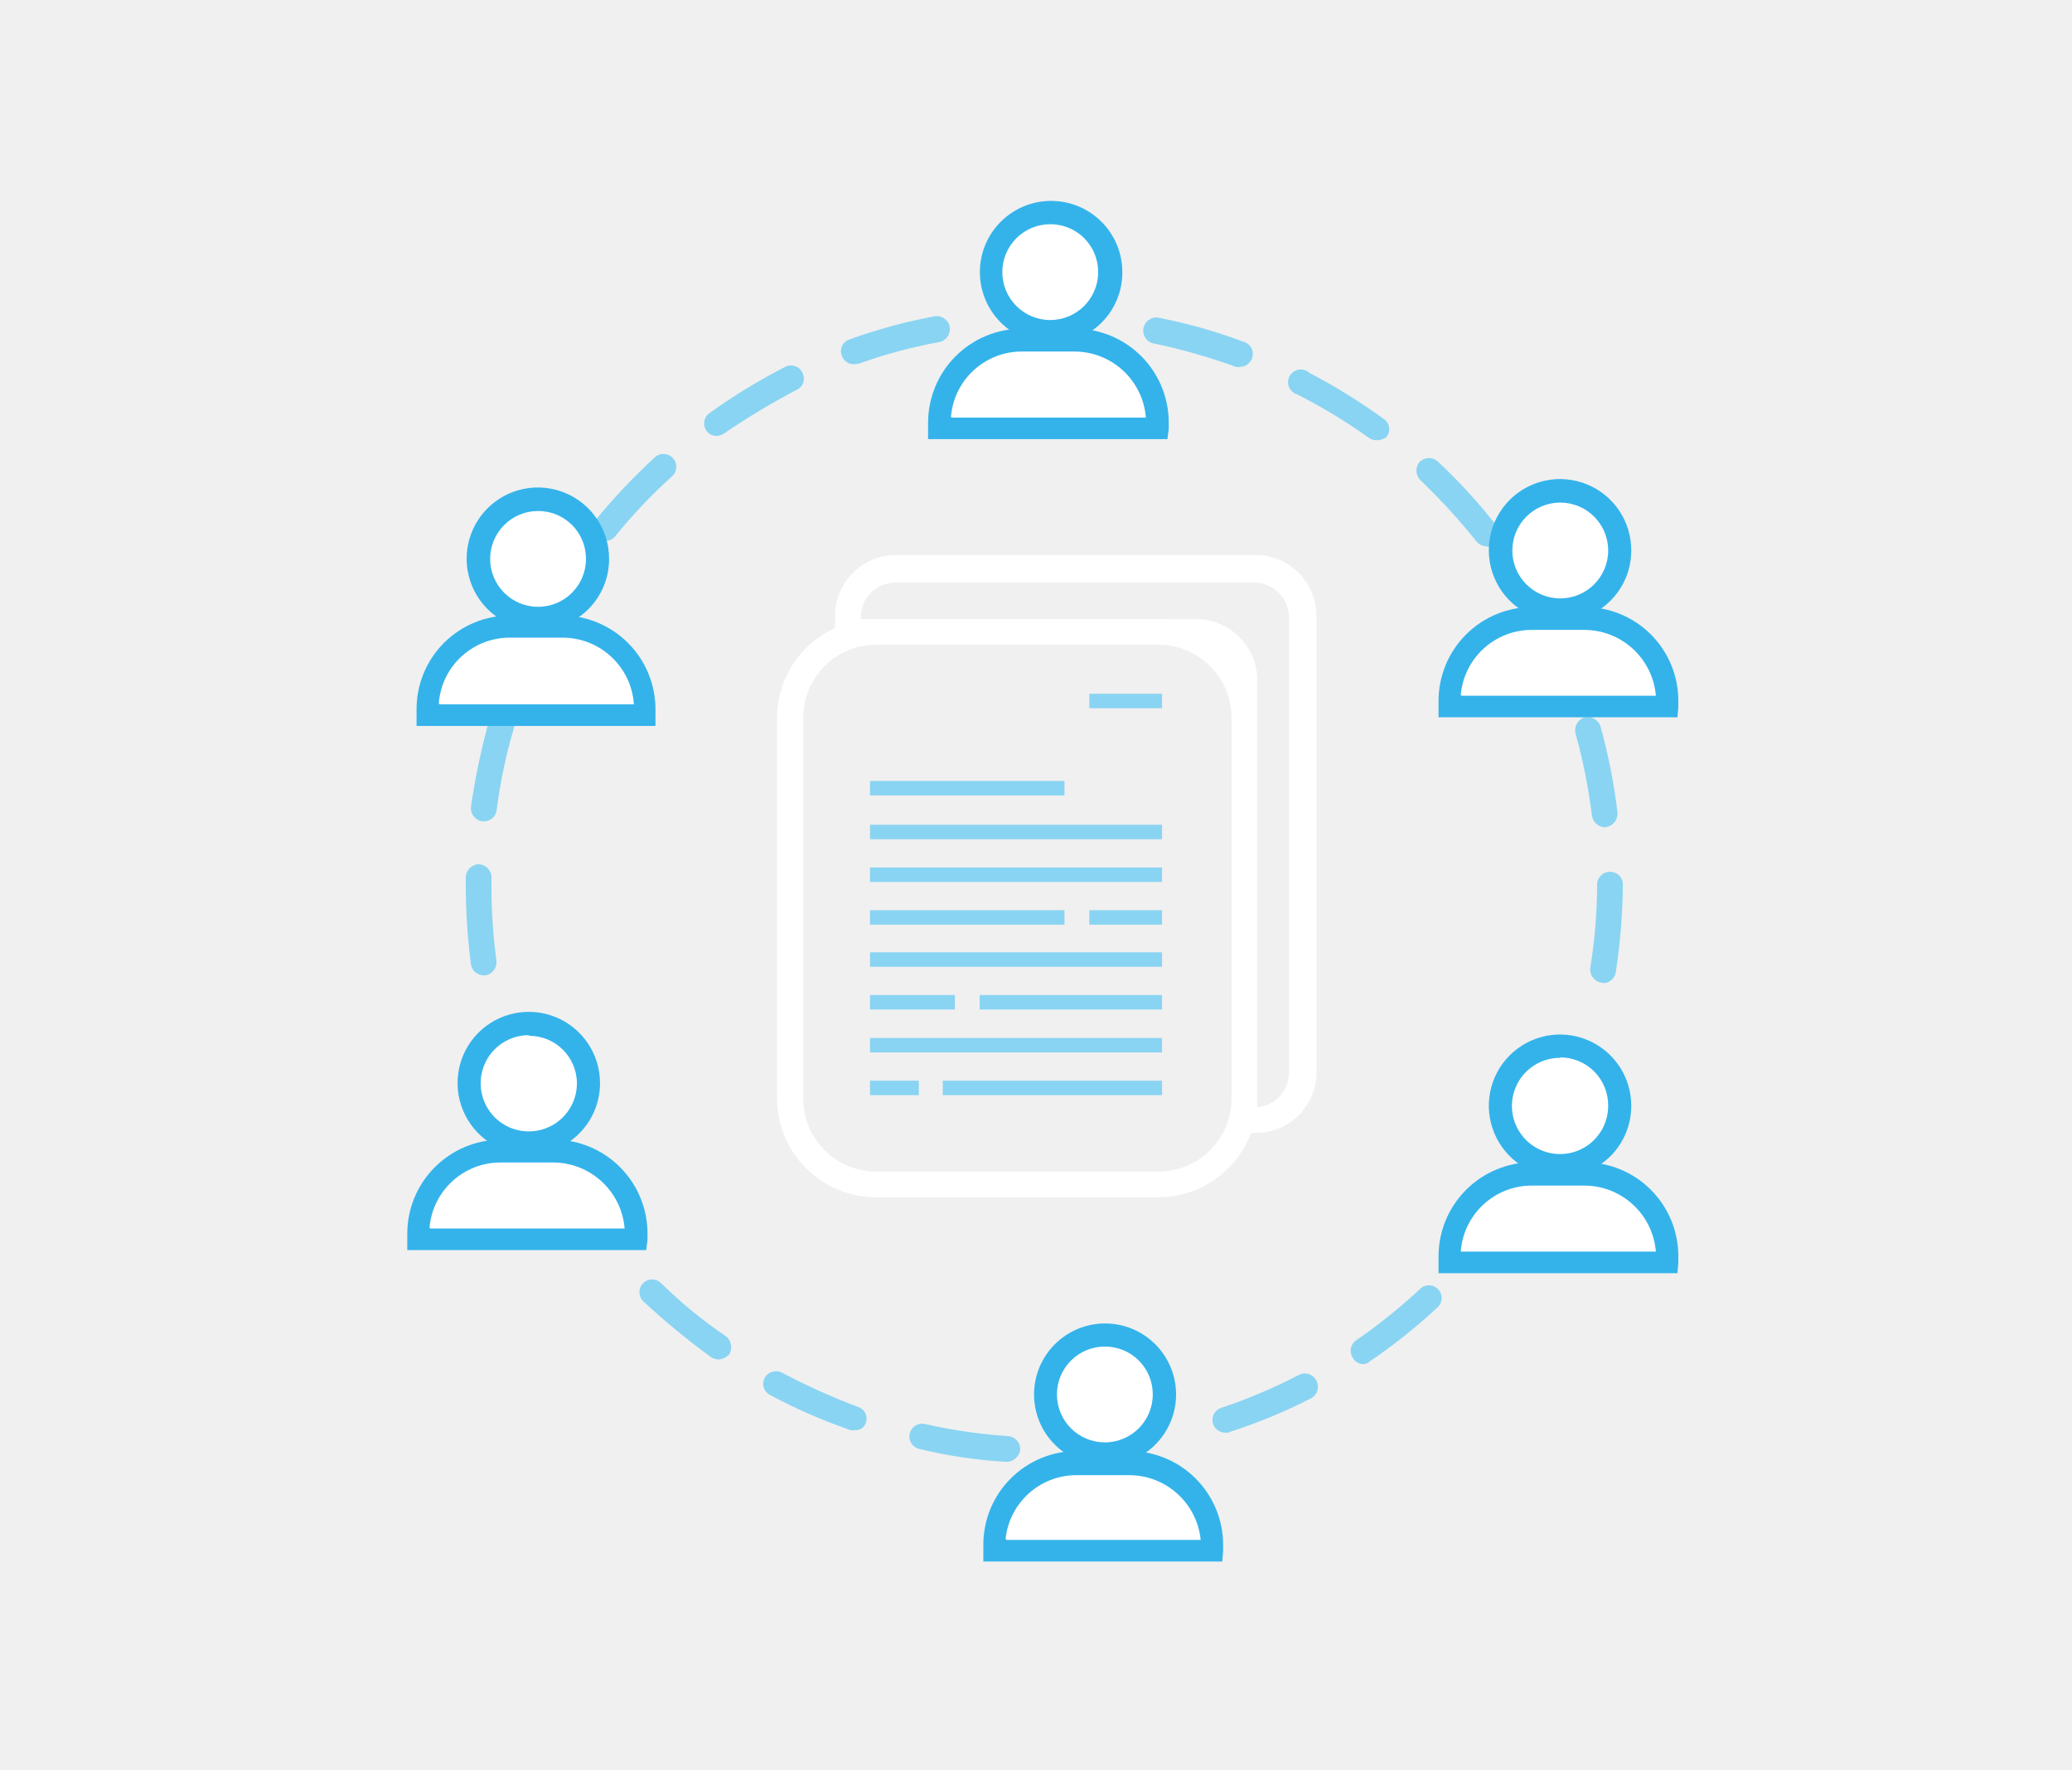
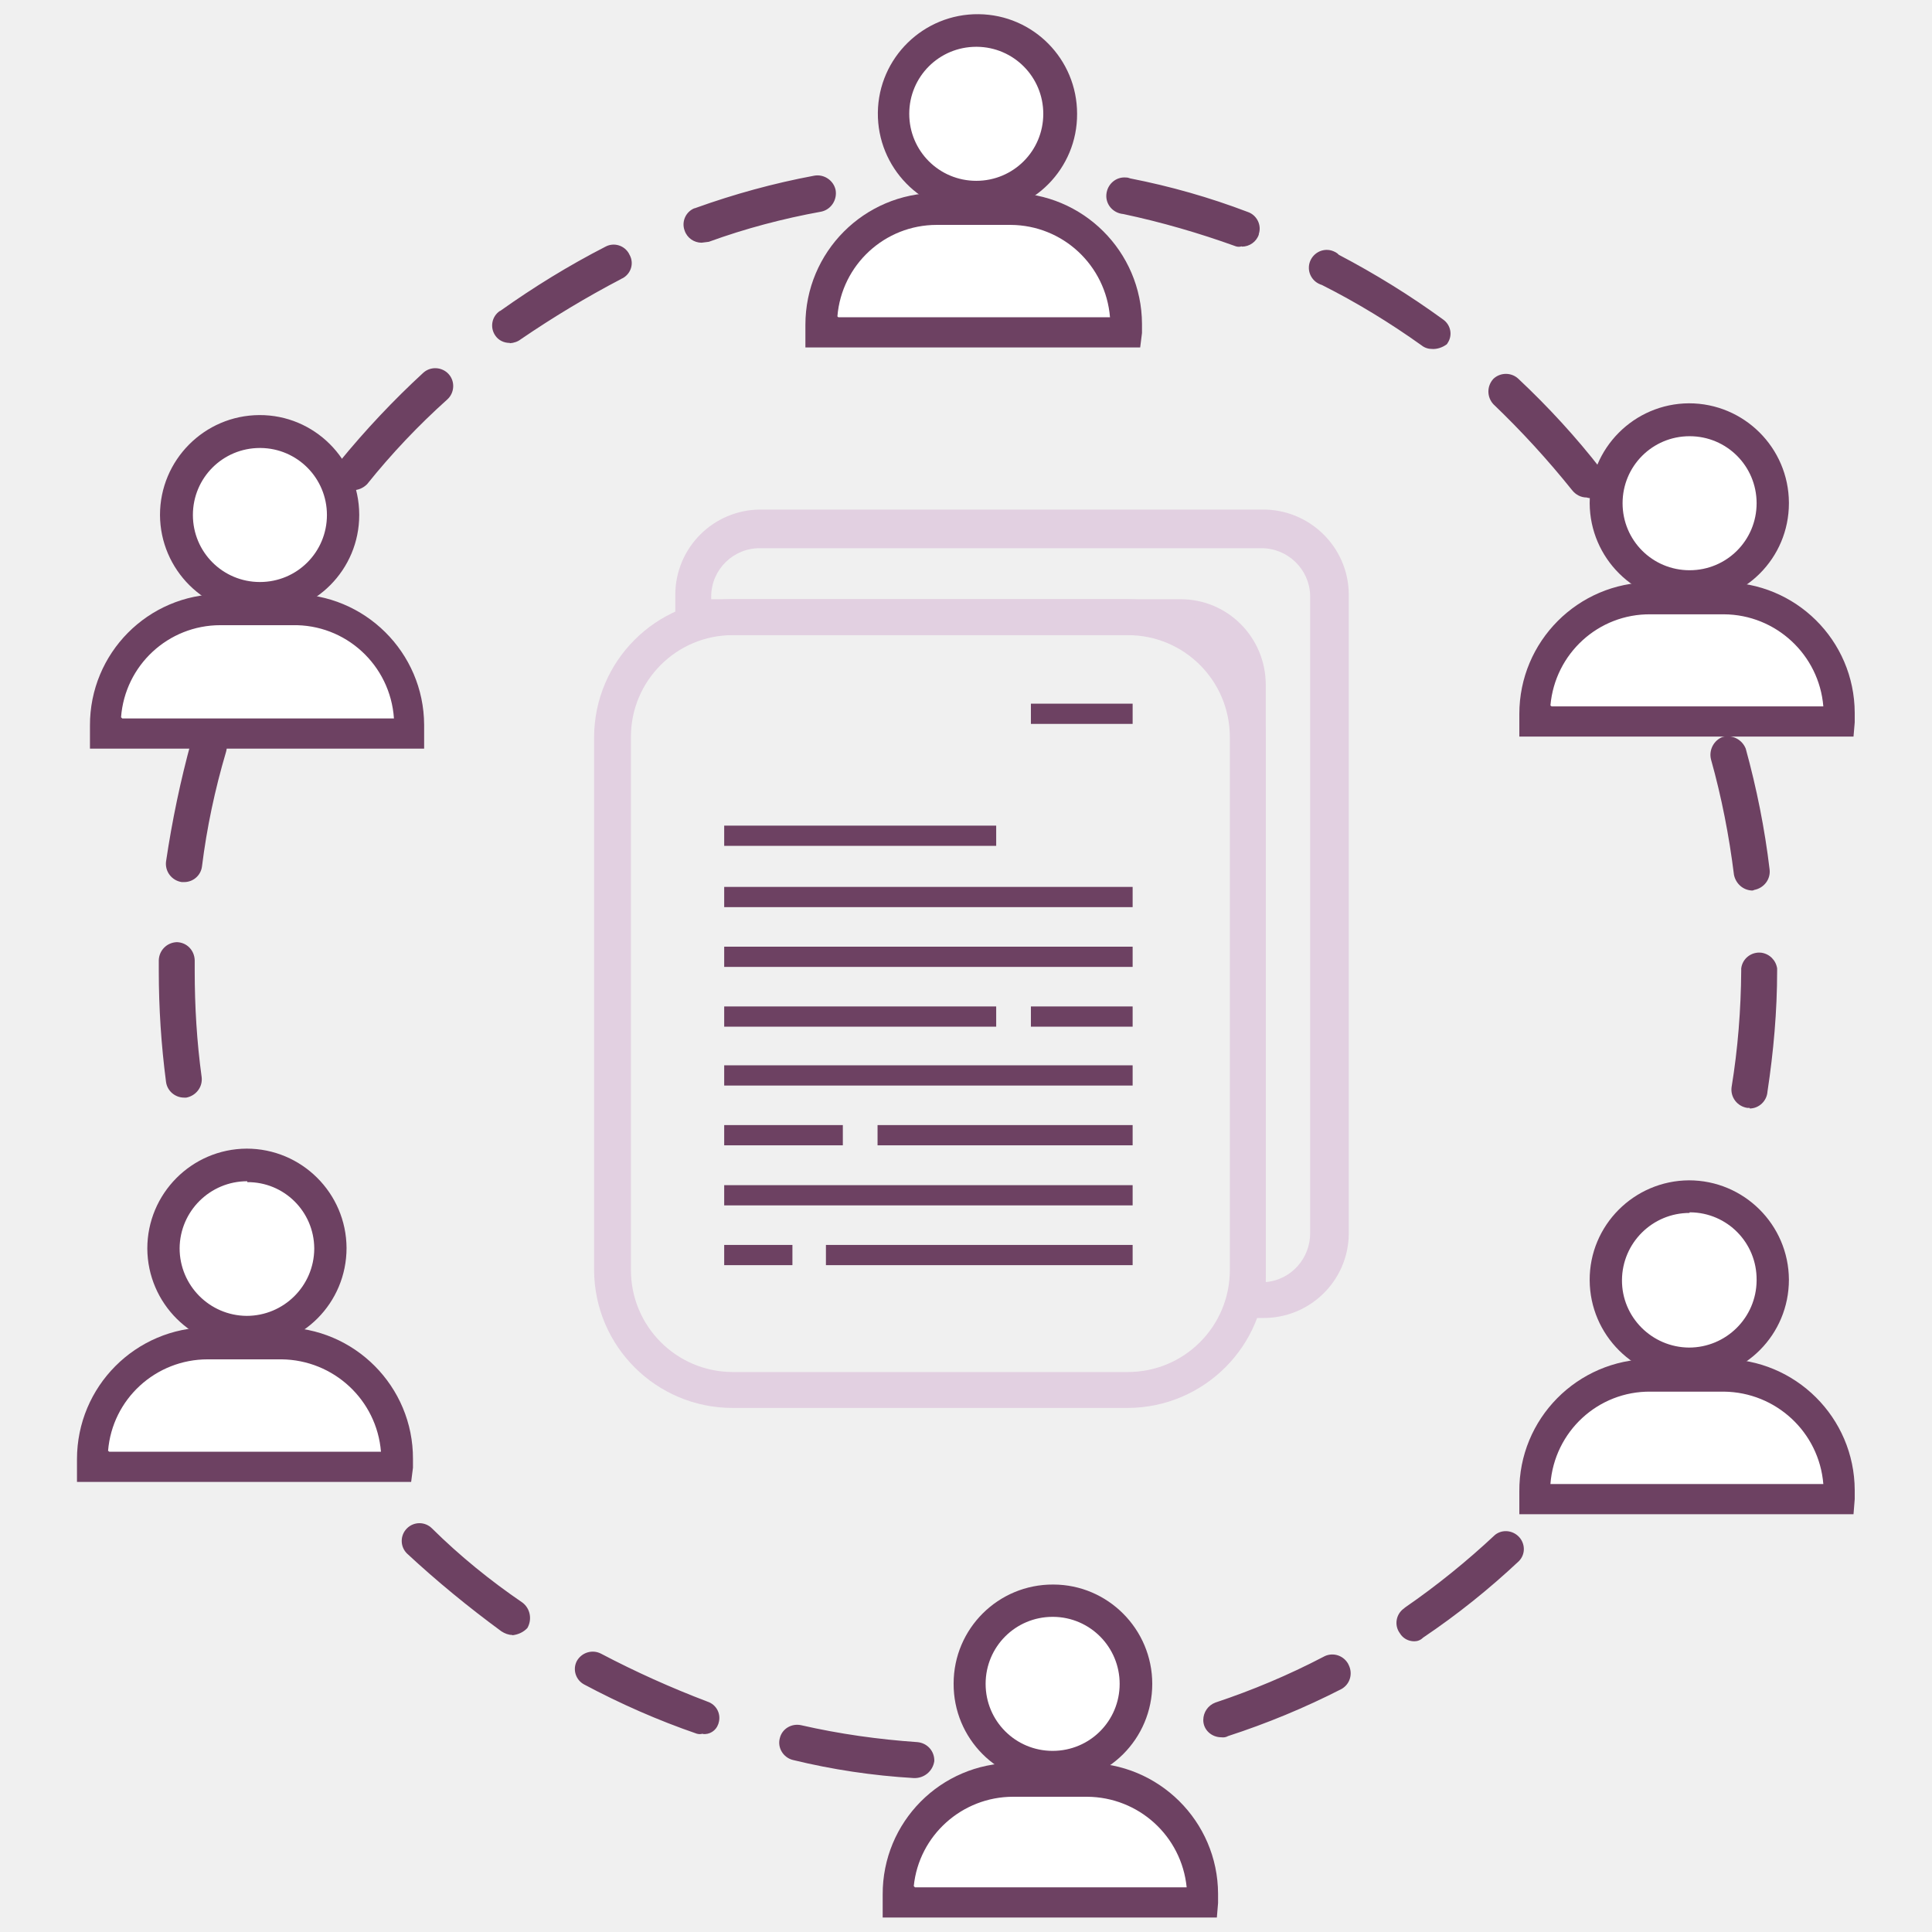
- <svg xmlns="http://www.w3.org/2000/svg" viewBox="0 0 96 82">
+ <svg xmlns="http://www.w3.org/2000/svg" id="Capa_1" viewBox="0 0 64 64">
  <defs>
-     <style>.cls-1{fill:#89d4f2;}.cls-2{fill:#fff;}.cls-3{fill:#34b3eb;}</style>
+     <style>.cls-1{fill:#fff;}.cls-2{fill:#e2d0e1;}.cls-3{fill:#6d4162;}.cls-4{fill:none;}</style>
+     <clipPath id="clippath">
+       <rect class="cls-4" x="-322.29" y="827.8" width="1920.69" height="846.91" />
+     </clipPath>
  </defs>
  <g id="guias">
-     <rect class="cls-1" x="40.31" y="40.2" width="13.53" height="0.67" />
-     <rect class="cls-1" x="40.31" y="38.22" width="13.53" height="0.67" />
-     <rect class="cls-1" x="40.31" y="42.18" width="9.01" height="0.67" />
-     <rect class="cls-1" x="40.31" y="36.19" width="9.01" height="0.67" />
-     <rect class="cls-1" x="50.47" y="42.18" width="3.37" height="0.67" />
-     <rect class="cls-1" x="50.47" y="32.15" width="3.37" height="0.67" />
-     <rect class="cls-1" x="40.31" y="44.13" width="13.53" height="0.67" />
-     <rect class="cls-1" x="40.31" y="48.1" width="13.53" height="0.67" />
-     <rect class="cls-1" x="45.39" y="46.11" width="8.45" height="0.67" />
-     <rect class="cls-1" x="40.31" y="46.11" width="3.93" height="0.67" />
-     <rect class="cls-1" x="40.31" y="50.08" width="2.26" height="0.67" />
-     <rect class="cls-1" x="43.68" y="50.08" width="10.16" height="0.67" />
-     <path class="cls-2" d="M58.13,52.5h-1v-21a1.62,1.62,0,0,0-1.63-1.63H38.69V28.53a2.83,2.83,0,0,1,2.81-2.81H58.13A2.83,2.83,0,0,1,61,28.53V49.72A2.82,2.82,0,0,1,58.13,52.5ZM39.88,28.69H55.43a2.83,2.83,0,0,1,2.82,2.82v19.8a1.61,1.61,0,0,0,1.47-1.63V28.57A1.61,1.61,0,0,0,58.09,27H41.5a1.6,1.6,0,0,0-1.62,1.62Z" />
-     <path class="cls-2" d="M53.68,55.48H40.59A4.59,4.59,0,0,1,36,50.91V33.26a4.59,4.59,0,0,1,4.56-4.57H53.68a4.6,4.6,0,0,1,4.57,4.57V50.91A4.58,4.58,0,0,1,53.68,55.48ZM40.59,29.88a3.37,3.37,0,0,0-3.37,3.38V50.91a3.37,3.37,0,0,0,3.37,3.38H53.68a3.38,3.38,0,0,0,3.38-3.38V33.26a3.38,3.38,0,0,0-3.38-3.38Z" />
-     <path class="cls-1" d="M46.58,67.74h0a22.57,22.57,0,0,1-4-.6.59.59,0,0,1-.43-.71.59.59,0,0,1,.71-.44,24.81,24.81,0,0,0,3.85.56.61.61,0,0,1,.56.63A.65.65,0,0,1,46.58,67.74Zm10.2-1.35a.59.59,0,0,1-.2-1.15,24.33,24.33,0,0,0,3.57-1.51A.6.6,0,0,1,61,64a.6.6,0,0,1-.24.79A25.49,25.49,0,0,1,57,66.35.36.36,0,0,1,56.78,66.39ZM39.6,66.27a.36.36,0,0,1-.2,0,25.69,25.69,0,0,1-3.73-1.63.58.58,0,0,1-.24-.79.6.6,0,0,1,.8-.24,30.81,30.81,0,0,0,3.53,1.59.57.57,0,0,1,.35.75A.48.48,0,0,1,39.6,66.27Zm23.57-3.06a.53.53,0,0,1-.48-.27.59.59,0,0,1,.16-.84,25.82,25.82,0,0,0,3-2.42.59.59,0,0,1,.79.87,25.85,25.85,0,0,1-3.18,2.54A.41.41,0,0,1,63.17,63.21ZM33.29,63a.65.65,0,0,1-.36-.12,34.05,34.05,0,0,1-3.13-2.58.59.59,0,0,1,.83-.84,20.93,20.93,0,0,0,3,2.46.65.65,0,0,1,.16.84A.79.79,0,0,1,33.29,63Zm41-17.46H74.2a.62.62,0,0,1-.52-.68A25.09,25.09,0,0,0,74,41v-.08a.6.6,0,0,1,1.19,0V41a27.63,27.63,0,0,1-.32,4A.6.6,0,0,1,74.28,45.56ZM22.42,45.2a.6.6,0,0,1-.6-.52A28.58,28.58,0,0,1,21.58,41v-.35a.62.62,0,0,1,.6-.6.61.61,0,0,1,.59.6V41A25.73,25.73,0,0,0,23,44.52a.62.62,0,0,1-.51.68Zm51.94-6.86a.64.64,0,0,1-.6-.52A25.92,25.92,0,0,0,73,34a.63.63,0,0,1,.39-.75.64.64,0,0,1,.76.39,26.82,26.82,0,0,1,.79,4,.62.62,0,0,1-.51.68S74.4,38.34,74.36,38.34Zm-51.94-.28h-.08a.62.62,0,0,1-.52-.68,33.33,33.33,0,0,1,.84-4,.6.6,0,0,1,1.15.36,23.85,23.85,0,0,0-.8,3.81A.59.59,0,0,1,22.42,38.06ZM68.88,25.32a.63.63,0,0,1-.48-.24,29.39,29.39,0,0,0-2.61-2.85.62.62,0,0,1,0-.84.61.61,0,0,1,.83,0,25.81,25.81,0,0,1,2.74,3,.61.61,0,0,1-.08.83A.39.39,0,0,1,68.88,25.32ZM28,25.08a.56.56,0,0,1-.36-.12.62.62,0,0,1-.07-.83,28.38,28.38,0,0,1,2.77-2.94.59.59,0,0,1,.8.88,24.27,24.27,0,0,0-2.66,2.81A.66.66,0,0,1,28,25.08ZM63.76,20.4a.59.59,0,0,1-.35-.12,25.77,25.77,0,0,0-3.3-2,.59.59,0,1,1,.56-1,27.61,27.61,0,0,1,3.45,2.14.57.57,0,0,1,.12.83A.74.74,0,0,1,63.76,20.4Zm-30.55-.2a.57.57,0,0,1-.48-.24.59.59,0,0,1,.16-.83A27.83,27.83,0,0,1,36.38,17a.58.58,0,0,1,.8.28.57.57,0,0,1-.28.79,34.76,34.76,0,0,0-3.33,2A.65.65,0,0,1,33.21,20.2ZM57.45,17a.31.31,0,0,1-.19,0,27.93,27.93,0,0,0-3.73-1.07.61.61,0,1,1,.23-1.19,24.4,24.4,0,0,1,3.89,1.11.58.58,0,0,1,.36.75A.59.59,0,0,1,57.45,17Zm-17.89-.12a.6.6,0,0,1-.56-.4.57.57,0,0,1,.36-.75,24.77,24.77,0,0,1,3.93-1.07.61.61,0,0,1,.71.47.62.62,0,0,1-.47.72,23.35,23.35,0,0,0-3.73,1Z" />
-     <circle class="cls-2" cx="24.51" cy="50.19" r="2.78" />
-     <path class="cls-3" d="M24.51,53.49a3.3,3.3,0,1,1,3.29-3.3A3.29,3.29,0,0,1,24.51,53.49Zm0-5.52a2.23,2.23,0,1,0,2.22,2.22A2.21,2.21,0,0,0,24.51,48Z" />
-     <path class="cls-2" d="M29.43,57.42v-.24h0a3.88,3.88,0,0,0-3.85-3.85H23.16a3.88,3.88,0,0,0-3.85,3.85h0v.24Z" />
-     <path class="cls-3" d="M29.94,57.93H18.87l0-.47v-.28a4.36,4.36,0,0,1,4.37-4.37h2.42A4.35,4.35,0,0,1,30,57.18v.28Zm-10-1h9a3.33,3.33,0,0,0-3.29-3.06H23.2A3.3,3.3,0,0,0,19.9,56.9Z" />
-     <circle class="cls-2" cx="51.19" cy="64.62" r="2.78" />
-     <path class="cls-3" d="M51.19,67.91a3.29,3.29,0,1,1,3.3-3.29A3.29,3.29,0,0,1,51.19,67.91Zm0-5.51a2.22,2.22,0,1,0,2.22,2.22A2.21,2.21,0,0,0,51.19,62.4Z" />
-     <path class="cls-2" d="M56.11,71.84V71.6h0a3.88,3.88,0,0,0-3.85-3.85H49.84A3.88,3.88,0,0,0,46,71.6h0v.24Z" />
-     <path class="cls-3" d="M56.63,72.36H45.56l0-.48V71.6a4.34,4.34,0,0,1,4.36-4.36H52.3a4.35,4.35,0,0,1,4.37,4.36v.28Zm-10-1h9a3.33,3.33,0,0,0-3.3-3H49.88A3.3,3.3,0,0,0,46.59,71.32Z" />
-     <circle class="cls-2" cx="48.66" cy="12.61" r="2.78" />
-     <path class="cls-3" d="M48.66,15.91A3.3,3.3,0,1,1,52,12.61,3.28,3.28,0,0,1,48.66,15.91Zm0-5.52a2.22,2.22,0,1,0,2.22,2.22A2.21,2.21,0,0,0,48.66,10.39Z" />
-     <path class="cls-2" d="M53.58,19.83V19.6h0a3.88,3.88,0,0,0-3.85-3.85H47.31a3.88,3.88,0,0,0-3.85,3.85h0v.23Z" />
-     <path class="cls-3" d="M54.09,20.35H43l0-.48V19.6a4.36,4.36,0,0,1,4.37-4.37h2.42a4.35,4.35,0,0,1,4.36,4.37v.27Zm-10-1h9a3.32,3.32,0,0,0-3.29-3.06H47.35A3.29,3.29,0,0,0,44.06,19.32Z" />
-     <circle class="cls-2" cx="72.29" cy="51.24" r="2.78" />
-     <path class="cls-3" d="M72.29,54.54a3.3,3.3,0,1,1,3.29-3.3A3.29,3.29,0,0,1,72.29,54.54Zm0-5.52a2.23,2.23,0,1,0,2.22,2.22A2.22,2.22,0,0,0,72.29,49Z" />
-     <path class="cls-2" d="M77.21,58.46v-.23h0a3.88,3.88,0,0,0-3.85-3.85H70.94a3.87,3.87,0,0,0-3.85,3.85h0v.23Z" />
-     <path class="cls-3" d="M77.72,59H66.65l0-.48v-.27A4.36,4.36,0,0,1,71,53.86H73.4a4.35,4.35,0,0,1,4.36,4.37v.27Zm-10-1h9a3.33,3.33,0,0,0-3.29-3.06H71A3.3,3.3,0,0,0,67.68,58Z" />
-     <circle class="cls-2" cx="24.93" cy="25.9" r="2.78" />
-     <path class="cls-3" d="M24.93,29.19a3.3,3.3,0,1,1,3.29-3.29A3.28,3.28,0,0,1,24.93,29.19Zm0-5.51a2.22,2.22,0,1,0,2.22,2.22A2.21,2.21,0,0,0,24.93,23.68Z" />
-     <path class="cls-2" d="M29.85,33.12v-.24h0A3.88,3.88,0,0,0,26,29H23.58a3.88,3.88,0,0,0-3.85,3.85h0v.24Z" />
-     <path class="cls-3" d="M30.37,33.64H19.3l0-.48v-.28a4.34,4.34,0,0,1,4.36-4.36H26a4.35,4.35,0,0,1,4.37,4.36v.28Zm-10-1h9A3.31,3.31,0,0,0,26,29.55H23.62A3.29,3.29,0,0,0,20.33,32.6Z" />
-     <circle class="cls-2" cx="72.29" cy="25.51" r="2.78" />
-     <path class="cls-3" d="M72.29,28.8a3.3,3.3,0,1,1,3.29-3.29A3.29,3.29,0,0,1,72.29,28.8Zm0-5.51a2.22,2.22,0,1,0,2.22,2.22A2.22,2.22,0,0,0,72.29,23.29Z" />
-     <path class="cls-2" d="M77.21,32.73v-.24h0a3.88,3.88,0,0,0-3.85-3.85H70.94a3.88,3.88,0,0,0-3.85,3.85h0v.24Z" />
-     <path class="cls-3" d="M77.72,33.24H66.65l0-.47v-.28A4.35,4.35,0,0,1,71,28.13H73.4a4.34,4.34,0,0,1,4.36,4.36v.28Zm-10-1h9a3.33,3.33,0,0,0-3.29-3.05H71A3.3,3.3,0,0,0,67.68,32.21Z" />
+     <rect class="cls-3" x="23.99" y="31.36" width="13.53" height=".67" />
+     <rect class="cls-3" x="23.99" y="29.38" width="13.53" height=".67" />
+     <rect class="cls-3" x="23.99" y="33.34" width="9.01" height=".67" />
+     <rect class="cls-3" x="23.99" y="27.35" width="9.01" height=".67" />
+     <rect class="cls-3" x="34.15" y="33.34" width="3.37" height=".67" />
+     <rect class="cls-3" x="34.15" y="23.31" width="3.37" height=".67" />
+     <rect class="cls-3" x="23.99" y="35.29" width="13.53" height=".67" />
+     <rect class="cls-3" x="23.99" y="39.26" width="13.53" height=".67" />
+     <rect class="cls-3" x="29.07" y="37.27" width="8.45" height=".67" />
+     <rect class="cls-3" x="23.99" y="37.27" width="3.93" height=".67" />
+     <rect class="cls-3" x="23.99" y="41.24" width="2.26" height=".67" />
+     <rect class="cls-3" x="27.36" y="41.24" width="10.16" height=".67" />
+     <path class="cls-2" d="m41.81,43.66h-1v-21c0-.89-.72-1.62-1.61-1.63,0,0-.01,0-.02,0h-16.81v-1.34c.01-1.55,1.26-2.8,2.81-2.81h16.63c1.56-.02,2.85,1.23,2.87,2.79,0,0,0,.01,0,.02v21.19c-.02,1.56-1.3,2.8-2.86,2.78,0,0,0,0-.01,0Zm-18.25-23.81h15.55c1.56,0,2.81,1.26,2.82,2.82v19.8c.84-.07,1.48-.79,1.47-1.63v-21.11c-.02-.88-.75-1.58-1.63-1.57h-16.59c-.88-.01-1.61.7-1.62,1.58,0,.01,0,.03,0,.04v.07Z" />
+     <path class="cls-2" d="m37.36,46.64h-13.09c-2.53,0-4.58-2.04-4.59-4.57v-17.65c.01-2.52,2.04-4.55,4.56-4.57h13.12c2.52.02,4.55,2.05,4.57,4.57v17.65c0,2.52-2.05,4.56-4.57,4.57Zm-13.09-25.6c-1.86,0-3.37,1.51-3.37,3.37,0,0,0,0,0,.01v17.65c0,1.86,1.5,3.37,3.36,3.38,0,0,0,0,.01,0h13.09c1.87,0,3.38-1.51,3.38-3.38h0v-17.65c0-1.87-1.51-3.38-3.38-3.38h-13.09Z" />
+     <path class="cls-3" d="m30.26,58.9h0c-1.35-.08-2.69-.28-4-.6-.31-.08-.51-.4-.43-.71.07-.32.39-.51.71-.44,0,0,0,0,0,0,1.27.29,2.55.47,3.85.56.33.03.57.3.56.63-.05.34-.35.58-.69.56Zm10.2-1.35c-.33,0-.6-.25-.6-.57,0-.26.16-.49.4-.58,1.23-.41,2.42-.91,3.57-1.51.29-.17.65-.07.82.21.01.02.02.04.03.06.14.29.04.63-.24.79-1.21.62-2.47,1.14-3.76,1.56-.07.04-.14.05-.22.04Zm-17.18-.12c-.07.02-.13.02-.2,0-1.28-.44-2.53-.99-3.73-1.63-.28-.15-.39-.5-.24-.78,0,0,0,0,0,0,.16-.28.51-.39.8-.24,1.14.6,2.32,1.13,3.53,1.59.3.1.46.42.36.72,0,0,0,.02-.01.03-.07.21-.29.35-.51.32Zm23.57-3.06c-.2,0-.38-.1-.48-.27-.19-.26-.13-.63.14-.82,0,0,.02-.01.02-.02,1.06-.73,2.06-1.54,3-2.42.26-.2.63-.14.83.12.17.23.16.54-.04.75-.99.93-2.05,1.78-3.18,2.54-.08.08-.18.12-.29.12Zm-29.88-.21c-.13,0-.25-.05-.36-.12-1.09-.8-2.14-1.66-3.13-2.58-.23-.23-.23-.6,0-.83.23-.23.6-.23.83,0,.92.91,1.93,1.73,3,2.46.26.2.32.56.16.84-.13.14-.31.22-.5.24Zm41-17.46h-.09c-.33-.05-.56-.35-.52-.68.21-1.28.31-2.57.32-3.86v-.08c.04-.33.34-.56.67-.52.27.04.48.25.52.52v.08c0,1.34-.12,2.68-.32,4-.02.31-.28.56-.59.56v-.02Zm-51.87-.34c-.3,0-.56-.22-.6-.52-.16-1.22-.24-2.45-.24-3.68v-.35c.01-.33.27-.59.6-.6.33.01.58.27.59.6v.35c0,1.18.07,2.35.23,3.52.04.33-.19.62-.51.68h-.07Zm51.94-6.86c-.3-.01-.54-.23-.6-.52-.16-1.29-.41-2.57-.76-3.82-.08-.31.09-.64.39-.75.32-.08.64.09.76.39.36,1.31.63,2.65.79,4,.04.33-.19.62-.51.68,0,0-.03.02-.07.02Zm-51.94-.28h-.08c-.33-.05-.56-.35-.52-.68.2-1.35.48-2.69.84-4,.1-.32.44-.49.75-.4.32.1.49.44.4.76h0c-.37,1.25-.64,2.52-.8,3.81-.04.29-.29.51-.59.51Zm46.46-12.74c-.19,0-.36-.09-.48-.24-.81-1.01-1.68-1.96-2.61-2.85-.22-.24-.22-.6,0-.84.23-.22.6-.22.83,0,.99.93,1.91,1.93,2.74,3,.2.25.16.62-.08.83-.1.11-.26.15-.4.1Zm-40.88-.24c-.13,0-.26-.04-.36-.12-.23-.22-.26-.58-.07-.83.85-1.04,1.78-2.03,2.77-2.94.24-.22.62-.2.84.04.22.24.2.62-.04.84-.96.86-1.85,1.8-2.66,2.81-.13.13-.3.2-.48.2Zm35.76-4.68c-.13,0-.25-.04-.35-.12-1.05-.75-2.15-1.42-3.3-2-.31-.09-.5-.41-.41-.73.09-.31.41-.5.73-.41.09.03.18.07.24.14,1.2.63,2.35,1.34,3.45,2.14.26.18.33.53.15.79,0,.01-.02.03-.03.04-.14.1-.31.16-.48.15Zm-30.55-.2c-.19,0-.37-.08-.48-.24-.19-.27-.12-.64.15-.82,0,0,0,0,.01,0,1.11-.79,2.28-1.51,3.49-2.13.28-.15.63-.04.78.24,0,.01.01.02.02.04.15.28.04.62-.24.77-.01,0-.03.01-.04.02-1.15.6-2.26,1.27-3.33,2-.1.08-.23.12-.36.13Zm24.24-3.2c-.06.02-.13.02-.19,0-1.22-.44-2.46-.8-3.73-1.07-.34-.03-.59-.32-.56-.65.03-.34.32-.59.65-.56.05,0,.09.01.14.03,1.33.26,2.63.63,3.89,1.11.3.1.47.43.37.73,0,0,0,.01,0,.02-.08.24-.31.4-.56.4Zm-17.89-.12c-.25,0-.48-.16-.56-.4-.11-.29.03-.62.32-.74.01,0,.02,0,.04-.01,1.28-.46,2.59-.82,3.93-1.07.32-.06.64.15.71.47.06.33-.15.65-.47.72-1.27.23-2.52.56-3.73,1l-.24.03Z" />
+     <circle class="cls-1" cx="8.19" cy="41.35" r="2.78" />
+     <path class="cls-3" d="m8.19,44.65c-1.82,0-3.3-1.47-3.31-3.29,0-1.82,1.47-3.3,3.29-3.31,1.82,0,3.3,1.47,3.31,3.29,0,0,0,0,0,0,0,1.82-1.46,3.29-3.28,3.3,0,0,0,0-.01,0Zm0-5.52c-1.23,0-2.23.99-2.24,2.22,0,1.23.99,2.23,2.22,2.24,1.23,0,2.23-.99,2.24-2.22,0,0,0-.01,0-.02-.01-1.22-1-2.2-2.22-2.19v-.03Z" />
+     <path class="cls-1" d="m13.11,48.58v-.24h0c-.02-2.12-1.73-3.83-3.85-3.85h-2.42c-2.12.02-3.83,1.73-3.85,3.85h0v.24h10.12Z" />
+     <path class="cls-3" d="m13.62,49.09H2.55v-.75c0-2.41,1.94-4.36,4.35-4.37,0,0,.01,0,.02,0h2.42c2.4,0,4.35,1.96,4.34,4.36,0,0,0,0,0,.01v.28l-.06.47Zm-10-1h9c-.14-1.72-1.57-3.04-3.29-3.06h-2.45c-1.72,0-3.16,1.31-3.3,3.03l.04.03Z" />
+     <circle class="cls-1" cx="34.87" cy="55.78" r="2.78" />
+     <path class="cls-3" d="m34.87,59.07c-1.82,0-3.29-1.48-3.28-3.3,0-1.82,1.48-3.29,3.3-3.28,1.81,0,3.28,1.48,3.28,3.29,0,1.82-1.47,3.29-3.29,3.29,0,0,0,0-.01,0Zm0-5.51c-1.23,0-2.22.99-2.22,2.22,0,1.23.99,2.22,2.22,2.22s2.22-.99,2.22-2.22c0-1.22-.98-2.21-2.2-2.22,0,0-.01,0-.02,0Z" />
+     <path class="cls-1" d="m39.79,63v-.24h0c-.02-2.12-1.73-3.83-3.85-3.85h-2.42c-2.12.02-3.82,1.73-3.84,3.85h0v.24h10.11Z" />
+     <path class="cls-3" d="m40.31,63.52h-11.07v-.76c-.01-2.4,1.92-4.35,4.32-4.36.01,0,.03,0,.04,0h2.38c2.4-.01,4.36,1.93,4.37,4.33,0,.01,0,.02,0,.03v.28l-.04.48Zm-10-1h9c-.17-1.7-1.59-2.99-3.3-3h-2.45c-1.69,0-3.12,1.28-3.29,2.96l.04.04Z" />
+     <circle class="cls-1" cx="32.34" cy="3.77" r="2.78" />
+     <path class="cls-3" d="m32.34,7.07c-1.82-.02-3.28-1.52-3.26-3.34.02-1.82,1.52-3.28,3.34-3.26,1.81.02,3.26,1.49,3.26,3.3.01,1.81-1.45,3.29-3.26,3.3-.03,0-.05,0-.08,0Zm0-5.52c-1.23,0-2.22.99-2.22,2.22,0,1.23.99,2.22,2.22,2.22,1.23,0,2.22-.99,2.22-2.22,0-1.22-.98-2.21-2.2-2.22,0,0-.01,0-.02,0Z" />
+     <path class="cls-1" d="m37.26,10.99v-.23h0c-.02-2.12-1.73-3.83-3.85-3.85h-2.42c-2.12.02-3.83,1.73-3.85,3.85h0v.23h10.12Z" />
+     <path class="cls-3" d="m37.77,11.51h-11.09v-.75c0-2.41,1.94-4.36,4.35-4.37,0,0,.01,0,.02,0h2.42c2.4,0,4.35,1.94,4.36,4.34,0,.01,0,.02,0,.03v.27l-.06.48Zm-10-1h9c-.14-1.72-1.56-3.05-3.29-3.06h-2.45c-1.72,0-3.15,1.32-3.29,3.03l.03.03Z" />
+     <circle class="cls-1" cx="55.97" cy="42.4" r="2.78" />
+     <path class="cls-3" d="m55.97,45.7c-1.82,0-3.3-1.47-3.31-3.29s1.47-3.3,3.29-3.31c1.82,0,3.3,1.47,3.31,3.29,0,0,0,0,0,0,0,1.82-1.46,3.29-3.28,3.3,0,0,0,0-.01,0Zm0-5.52c-1.23,0-2.23.99-2.24,2.22s.99,2.23,2.22,2.24c1.23,0,2.23-.99,2.24-2.22,0,0,0-.01,0-.02.01-1.23-.97-2.23-2.2-2.24,0,0-.01,0-.02,0v.02Z" />
+     <path class="cls-1" d="m60.89,49.62v-.23h0c-.02-2.12-1.73-3.83-3.85-3.85h-2.42c-2.12.01-3.84,1.73-3.85,3.85h0v.23h10.12Z" />
+     <path class="cls-3" d="m61.4,50.16h-11.07v-.75c-.02-2.41,1.92-4.37,4.33-4.39,0,0,.01,0,.02,0h2.4c2.4,0,4.35,1.94,4.36,4.34,0,.01,0,.02,0,.03v.27l-.04.5Zm-10-1h9c-.14-1.72-1.57-3.04-3.29-3.06h-2.43c-1.74-.02-3.19,1.32-3.32,3.06h.04Z" />
+     <circle class="cls-1" cx="8.61" cy="17.06" r="2.78" />
+     <path class="cls-3" d="m8.61,20.35c-1.82,0-3.3-1.47-3.31-3.29,0-1.82,1.47-3.3,3.29-3.31s3.3,1.47,3.31,3.29c0,0,0,.01,0,.02,0,1.81-1.46,3.28-3.27,3.29,0,0-.01,0-.02,0Zm0-5.51c-1.23,0-2.22.99-2.22,2.22s.99,2.22,2.22,2.22,2.22-.99,2.22-2.22h0c0-1.22-.98-2.21-2.2-2.22,0,0-.01,0-.02,0Z" />
+     <path class="cls-1" d="m13.53,24.28v-.24h0c0-2.13-1.72-3.86-3.85-3.88h-2.42c-2.12.02-3.83,1.73-3.85,3.85h0v.24l10.12.03Z" />
+     <path class="cls-3" d="m14.05,24.8H2.98v-.76c-.01-2.4,1.92-4.35,4.32-4.36.01,0,.03,0,.04,0h2.34c2.4-.01,4.36,1.93,4.37,4.33,0,.01,0,.02,0,.03v.76Zm-10-1h9c-.12-1.77-1.6-3.13-3.37-3.09h-2.38c-1.73,0-3.16,1.33-3.29,3.05l.04.04Z" />
+     <circle class="cls-1" cx="55.97" cy="16.67" r="2.78" />
+     <path class="cls-3" d="m55.97,19.96c-1.82,0-3.3-1.47-3.31-3.29,0-1.82,1.47-3.3,3.29-3.31,1.82,0,3.3,1.47,3.31,3.29,0,0,0,.01,0,.02,0,1.82-1.47,3.29-3.29,3.29h0Zm0-5.51c-1.23,0-2.22.99-2.22,2.22s.99,2.22,2.22,2.22c1.23,0,2.22-.99,2.22-2.22s-.99-2.22-2.22-2.22Z" />
+     <path class="cls-1" d="m60.89,23.89v-.24h0c-.02-2.12-1.73-3.83-3.85-3.85h-2.42c-2.12.02-3.83,1.73-3.85,3.85h0v.24h10.12Z" />
+     <path class="cls-3" d="m61.4,24.4h-11.07v-.75c0-2.4,1.94-4.35,4.34-4.36,0,0,0,0,.01,0h2.4c2.4-.01,4.35,1.92,4.36,4.32,0,.01,0,.03,0,.04v.28l-.04.47Zm-10-1h9c-.14-1.71-1.57-3.04-3.29-3.05h-2.43c-1.73-.02-3.17,1.3-3.32,3.02l.04.03Z" />
  </g>
</svg>
